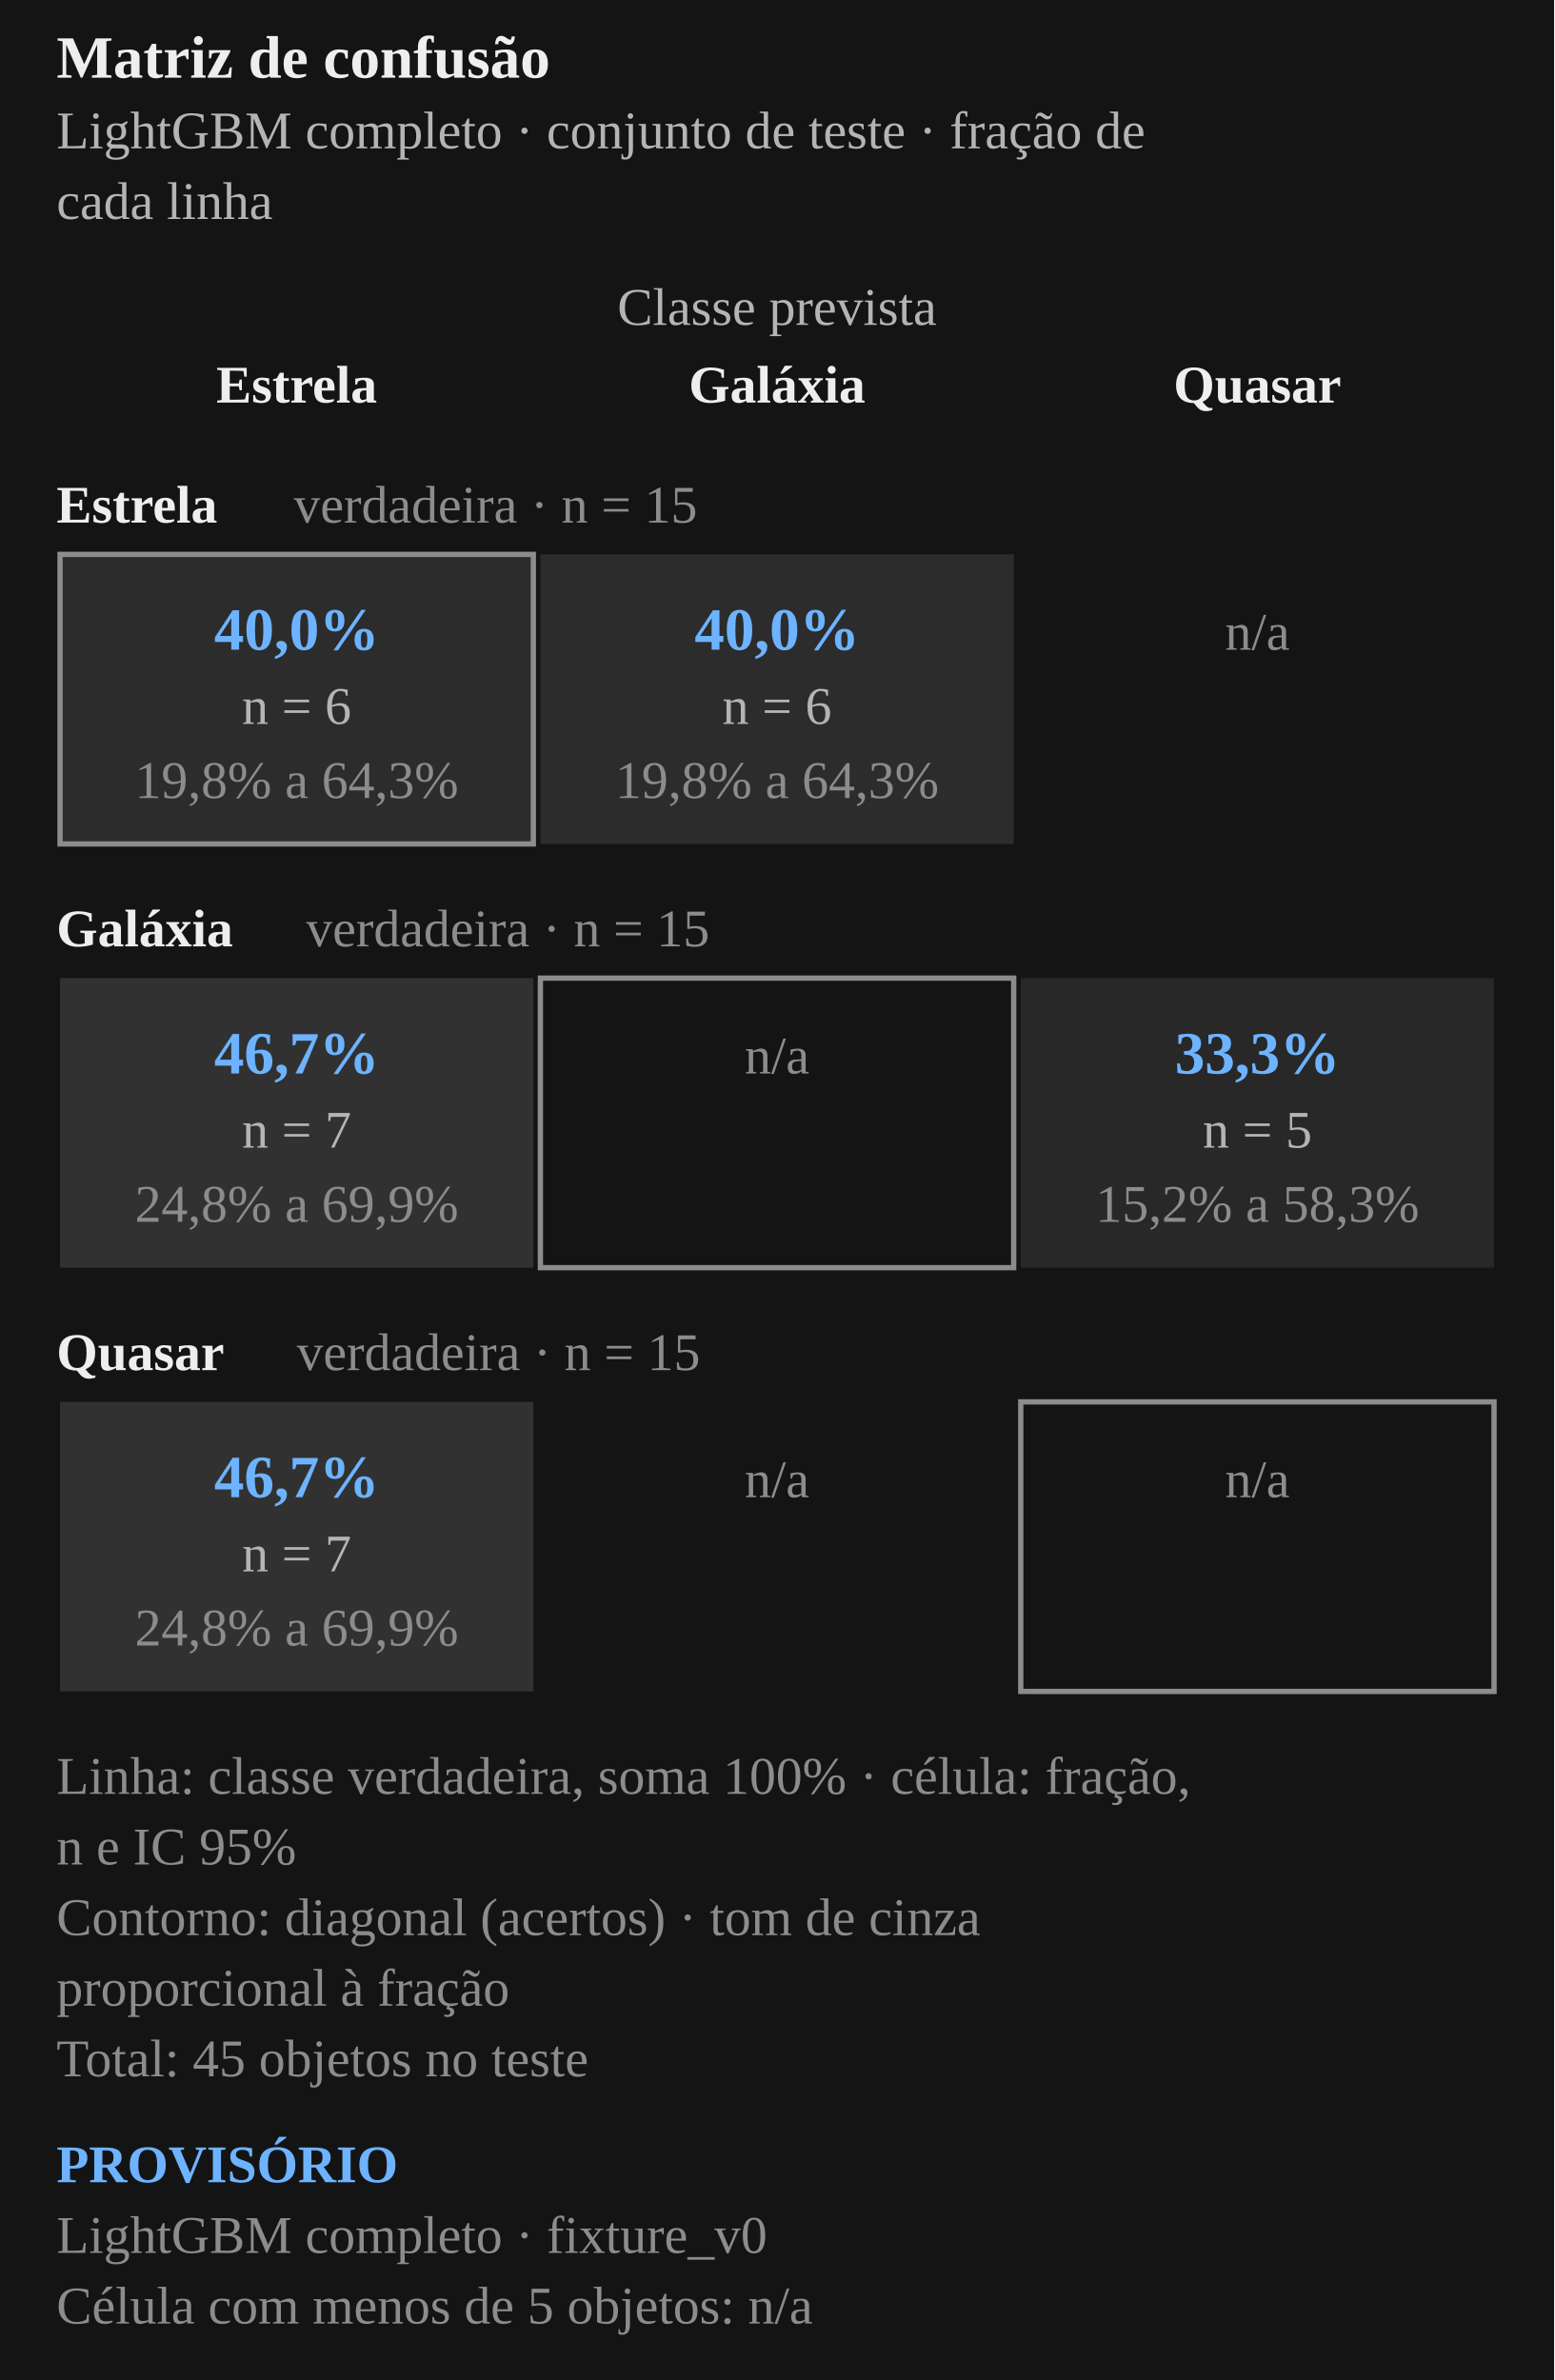
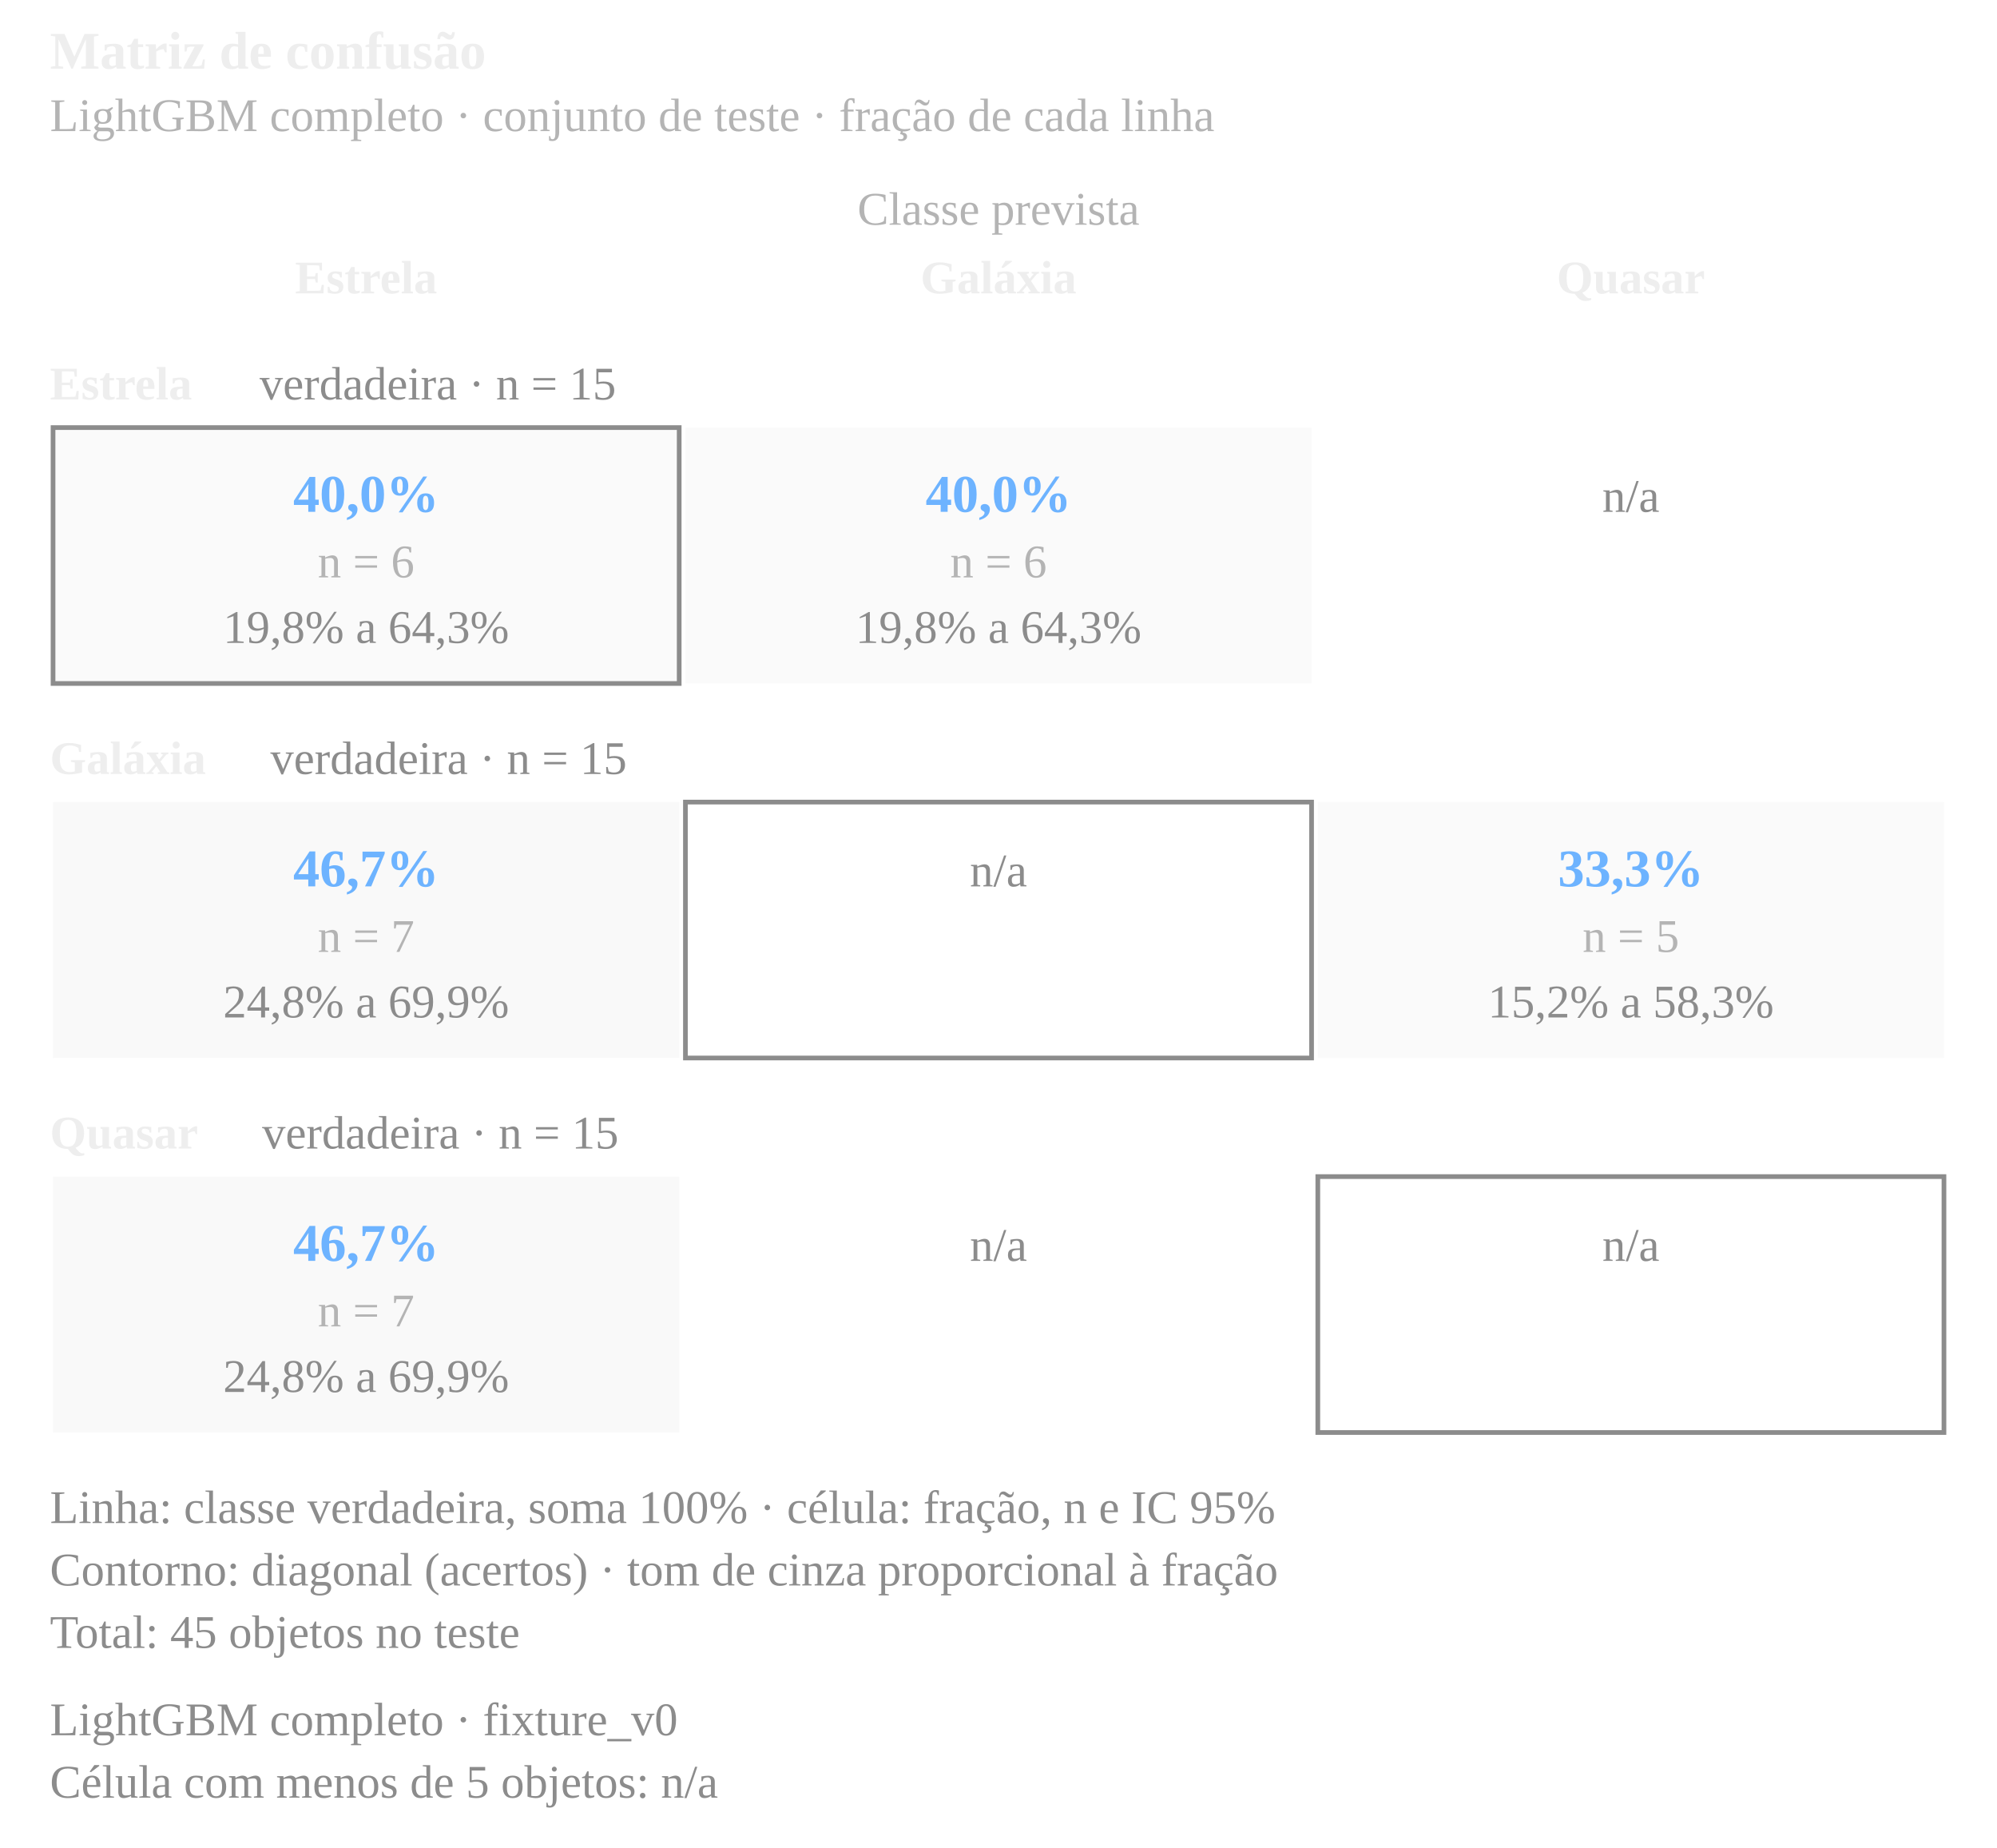
- <svg xmlns="http://www.w3.org/2000/svg" width="440" height="674" viewBox="0 0 440 674" role="img" aria-labelledby="confusao-title" aria-describedby="confusao-desc" stroke-linejoin="round" stroke-linecap="butt" style="max-width:100%;height:auto">
+ <svg xmlns="http://www.w3.org/2000/svg" width="640" height="592" viewBox="0 0 640 592" role="img" aria-labelledby="confusao-title" aria-describedby="confusao-desc" stroke-linejoin="round" stroke-linecap="butt" style="width:100%;min-width:640px;max-width:800px;height:auto">
  <g id="confusao-figure_1">
    <g id="confusao-patch_1">
-       <path d="M 0 674  L 440 674  L 440 0  L 0 0  z " style="fill: #141414" />
+       <path d="M 0 592  L 640 592  L 640 0  L 0 0  L 0 592  z " style="fill: none" />
    </g>
    <g id="confusao-axes_1">
      <g id="confusao-patch_2">
-         <path d="M 17 157  L 151 157  L 151 239  L 17 239  z " style="fill: #d6d6d6; fill-opacity: 0.128; stroke: #8c8c8c; stroke-width: 1.5; stroke-linejoin: miter" />
+         <path d="M 17 137  L 217.667 137  L 217.667 219  L 17 219  z " style="fill: #d6d6d6; fill-opacity: 0.128; stroke: #8c8c8c; stroke-width: 1.5; stroke-linejoin: miter" />
      </g>
      <g id="confusao-patch_3">
-         <path d="M 153 157  L 287 157  L 287 239  L 153 239  z " style="fill: #d6d6d6; fill-opacity: 0.128" />
+         <path d="M 219.667 137  L 420.333 137  L 420.333 219  L 219.667 219  z " style="fill: #d6d6d6; fill-opacity: 0.128" />
      </g>
      <g id="confusao-patch_4">
-         <path d="M 289 157  L 423 157  L 423 239  L 289 239  L 289 157  z " style="fill: none" />
+         <path d="M 422.333 137  L 623 137  L 623 219  L 422.333 219  L 422.333 137  z " style="fill: none" />
      </g>
      <g id="confusao-patch_5">
-         <path d="M 17 277  L 151 277  L 151 359  L 17 359  z " style="fill: #d6d6d6; fill-opacity: 0.149" />
+         <path d="M 17 257  L 217.667 257  L 217.667 339  L 17 339  z " style="fill: #d6d6d6; fill-opacity: 0.149" />
      </g>
      <g id="confusao-patch_6">
-         <path d="M 153 277  L 287 277  L 287 359  L 153 359  L 153 277  z " style="fill: none; stroke: #8c8c8c; stroke-width: 1.5; stroke-linejoin: miter" />
+         <path d="M 219.667 257  L 420.333 257  L 420.333 339  L 219.667 339  L 219.667 257  z " style="fill: none; stroke: #8c8c8c; stroke-width: 1.5; stroke-linejoin: miter" />
      </g>
      <g id="confusao-patch_7">
-         <path d="M 289 277  L 423 277  L 423 359  L 289 359  z " style="fill: #d6d6d6; fill-opacity: 0.107" />
+         <path d="M 422.333 257  L 623 257  L 623 339  L 422.333 339  z " style="fill: #d6d6d6; fill-opacity: 0.107" />
      </g>
      <g id="confusao-patch_8">
-         <path d="M 17 397  L 151 397  L 151 479  L 17 479  z " style="fill: #d6d6d6; fill-opacity: 0.149" />
+         <path d="M 17 377  L 217.667 377  L 217.667 459  L 17 459  z " style="fill: #d6d6d6; fill-opacity: 0.149" />
      </g>
      <g id="confusao-patch_9">
-         <path d="M 153 397  L 287 397  L 287 479  L 153 479  L 153 397  z " style="fill: none" />
+         <path d="M 219.667 377  L 420.333 377  L 420.333 459  L 219.667 459  L 219.667 377  z " style="fill: none" />
      </g>
      <g id="confusao-patch_10">
-         <path d="M 289 397  L 423 397  L 423 479  L 289 479  L 289 397  z " style="fill: none; stroke: #8c8c8c; stroke-width: 1.5; stroke-linejoin: miter" />
+         <path d="M 422.333 377  L 623 377  L 623 459  L 422.333 459  L 422.333 377  z " style="fill: none; stroke: #8c8c8c; stroke-width: 1.5; stroke-linejoin: miter" />
      </g>
      <g id="confusao-text_1">
        <text style="font-weight: 600; font-size: 17px; font-family: var(--font-sans, 'Inter', 'DejaVu Sans', sans-serif); text-anchor: start; fill: #eeeeee" x="16" y="22" transform="rotate(-0 16 22)">Matriz de confusão</text>
      </g>
      <g id="confusao-text_2">
-         <text style="font-size: 15px; font-family: var(--font-sans, 'Inter', 'DejaVu Sans', sans-serif); text-anchor: start; fill: #b4b4b4" x="16" y="42" transform="rotate(-0 16 42)">LightGBM completo · conjunto de teste · fração de</text>
+         <text style="font-size: 15px; font-family: var(--font-sans, 'Inter', 'DejaVu Sans', sans-serif); text-anchor: start; fill: #b4b4b4" x="16" y="42" transform="rotate(-0 16 42)">LightGBM completo · conjunto de teste · fração de cada linha</text>
      </g>
      <g id="confusao-text_3">
-         <text style="font-size: 15px; font-family: var(--font-sans, 'Inter', 'DejaVu Sans', sans-serif); text-anchor: start; fill: #b4b4b4" x="16" y="62" transform="rotate(-0 16 62)">cada linha</text>
+         <text style="font-size: 15px; font-family: var(--font-sans, 'Inter', 'DejaVu Sans', sans-serif); text-anchor: middle; fill: #b4b4b4" x="320" y="72" transform="rotate(-0 320 72)">Classe prevista</text>
      </g>
      <g id="confusao-text_4">
-         <text style="font-size: 15px; font-family: var(--font-sans, 'Inter', 'DejaVu Sans', sans-serif); text-anchor: middle; fill: #b4b4b4" x="220" y="92" transform="rotate(-0 220 92)">Classe prevista</text>
+         <text style="font-weight: 600; font-size: 15px; font-family: var(--font-sans, 'Inter', 'DejaVu Sans', sans-serif); text-anchor: middle; fill: #eeeeee" x="117.333" y="94" transform="rotate(-0 117.3333 94)">Estrela</text>
      </g>
      <g id="confusao-text_5">
-         <text style="font-weight: 600; font-size: 15px; font-family: var(--font-sans, 'Inter', 'DejaVu Sans', sans-serif); text-anchor: middle; fill: #eeeeee" x="84" y="114" transform="rotate(-0 84 114)">Estrela</text>
+         <text style="font-weight: 600; font-size: 15px; font-family: var(--font-sans, 'Inter', 'DejaVu Sans', sans-serif); text-anchor: middle; fill: #eeeeee" x="320" y="94" transform="rotate(-0 320 94)">Galáxia</text>
      </g>
      <g id="confusao-text_6">
-         <text style="font-weight: 600; font-size: 15px; font-family: var(--font-sans, 'Inter', 'DejaVu Sans', sans-serif); text-anchor: middle; fill: #eeeeee" x="220" y="114" transform="rotate(-0 220 114)">Galáxia</text>
+         <text style="font-weight: 600; font-size: 15px; font-family: var(--font-sans, 'Inter', 'DejaVu Sans', sans-serif); text-anchor: middle; fill: #eeeeee" x="522.667" y="94" transform="rotate(-0 522.6667 94)">Quasar</text>
      </g>
      <g id="confusao-text_7">
-         <text style="font-weight: 600; font-size: 15px; font-family: var(--font-sans, 'Inter', 'DejaVu Sans', sans-serif); text-anchor: middle; fill: #eeeeee" x="356" y="114" transform="rotate(-0 356 114)">Quasar</text>
+         <text style="font-weight: 600; font-size: 15px; font-family: var(--font-sans, 'Inter', 'DejaVu Sans', sans-serif); text-anchor: start; fill: #eeeeee" x="16" y="128" transform="rotate(-0 16 128)">Estrela</text>
      </g>
      <g id="confusao-text_8">
-         <text style="font-weight: 600; font-size: 15px; font-family: var(--font-sans, 'Inter', 'DejaVu Sans', sans-serif); text-anchor: start; fill: #eeeeee" x="16" y="148" transform="rotate(-0 16 148)">Estrela</text>
+         <text style="font-size: 15px; font-family: var(--font-sans, 'Inter', 'DejaVu Sans', sans-serif); text-anchor: start; fill: #8c8c8c" x="83.18" y="128" transform="rotate(-0 83.17969 128)">verdadeira · n = 15</text>
      </g>
      <g id="confusao-text_9">
-         <text style="font-size: 15px; font-family: var(--font-sans, 'Inter', 'DejaVu Sans', sans-serif); text-anchor: start; fill: #8c8c8c" x="83.18" y="148" transform="rotate(-0 83.17969 148)">verdadeira · n = 15</text>
+         <text style="font-weight: 600; font-size: 17px; font-family: var(--font-sans, 'Inter', 'DejaVu Sans', sans-serif); text-anchor: middle; fill: #6db3ff" x="117.333" y="164" transform="rotate(-0 117.3333 164)">40,0%</text>
      </g>
      <g id="confusao-text_10">
-         <text style="font-weight: 600; font-size: 17px; font-family: var(--font-sans, 'Inter', 'DejaVu Sans', sans-serif); text-anchor: middle; fill: #6db3ff" x="84" y="184" transform="rotate(-0 84 184)">40,0%</text>
+         <text style="font-size: 15px; font-family: var(--font-sans, 'Inter', 'DejaVu Sans', sans-serif); text-anchor: middle; fill: #b4b4b4" x="117.333" y="185" transform="rotate(-0 117.3333 185)">n = 6</text>
      </g>
      <g id="confusao-text_11">
-         <text style="font-size: 15px; font-family: var(--font-sans, 'Inter', 'DejaVu Sans', sans-serif); text-anchor: middle; fill: #b4b4b4" x="84" y="205" transform="rotate(-0 84 205)">n = 6</text>
+         <text style="font-size: 15px; font-family: var(--font-sans, 'Inter', 'DejaVu Sans', sans-serif); text-anchor: middle; fill: #8c8c8c" x="117.333" y="206" transform="rotate(-0 117.3333 206)">19,8% a 64,3%</text>
      </g>
      <g id="confusao-text_12">
-         <text style="font-size: 15px; font-family: var(--font-sans, 'Inter', 'DejaVu Sans', sans-serif); text-anchor: middle; fill: #8c8c8c" x="84" y="226" transform="rotate(-0 84 226)">19,8% a 64,3%</text>
+         <text style="font-weight: 600; font-size: 17px; font-family: var(--font-sans, 'Inter', 'DejaVu Sans', sans-serif); text-anchor: middle; fill: #6db3ff" x="320" y="164" transform="rotate(-0 320 164)">40,0%</text>
      </g>
      <g id="confusao-text_13">
-         <text style="font-weight: 600; font-size: 17px; font-family: var(--font-sans, 'Inter', 'DejaVu Sans', sans-serif); text-anchor: middle; fill: #6db3ff" x="220" y="184" transform="rotate(-0 220 184)">40,0%</text>
+         <text style="font-size: 15px; font-family: var(--font-sans, 'Inter', 'DejaVu Sans', sans-serif); text-anchor: middle; fill: #b4b4b4" x="320" y="185" transform="rotate(-0 320 185)">n = 6</text>
      </g>
      <g id="confusao-text_14">
-         <text style="font-size: 15px; font-family: var(--font-sans, 'Inter', 'DejaVu Sans', sans-serif); text-anchor: middle; fill: #b4b4b4" x="220" y="205" transform="rotate(-0 220 205)">n = 6</text>
+         <text style="font-size: 15px; font-family: var(--font-sans, 'Inter', 'DejaVu Sans', sans-serif); text-anchor: middle; fill: #8c8c8c" x="320" y="206" transform="rotate(-0 320 206)">19,8% a 64,3%</text>
      </g>
      <g id="confusao-text_15">
-         <text style="font-size: 15px; font-family: var(--font-sans, 'Inter', 'DejaVu Sans', sans-serif); text-anchor: middle; fill: #8c8c8c" x="220" y="226" transform="rotate(-0 220 226)">19,8% a 64,3%</text>
+         <text style="font-size: 15px; font-family: var(--font-sans, 'Inter', 'DejaVu Sans', sans-serif); text-anchor: middle; fill: #8c8c8c" x="522.667" y="164" transform="rotate(-0 522.6667 164)">n/a</text>
      </g>
      <g id="confusao-text_16">
-         <text style="font-size: 15px; font-family: var(--font-sans, 'Inter', 'DejaVu Sans', sans-serif); text-anchor: middle; fill: #8c8c8c" x="356" y="184" transform="rotate(-0 356 184)">n/a</text>
+         <text style="font-weight: 600; font-size: 15px; font-family: var(--font-sans, 'Inter', 'DejaVu Sans', sans-serif); text-anchor: start; fill: #eeeeee" x="16" y="248" transform="rotate(-0 16 248)">Galáxia</text>
      </g>
      <g id="confusao-text_17">
-         <text style="font-weight: 600; font-size: 15px; font-family: var(--font-sans, 'Inter', 'DejaVu Sans', sans-serif); text-anchor: start; fill: #eeeeee" x="16" y="268" transform="rotate(-0 16 268)">Galáxia</text>
+         <text style="font-size: 15px; font-family: var(--font-sans, 'Inter', 'DejaVu Sans', sans-serif); text-anchor: start; fill: #8c8c8c" x="86.639" y="248" transform="rotate(-0 86.63906 248)">verdadeira · n = 15</text>
      </g>
      <g id="confusao-text_18">
-         <text style="font-size: 15px; font-family: var(--font-sans, 'Inter', 'DejaVu Sans', sans-serif); text-anchor: start; fill: #8c8c8c" x="86.639" y="268" transform="rotate(-0 86.63906 268)">verdadeira · n = 15</text>
+         <text style="font-weight: 600; font-size: 17px; font-family: var(--font-sans, 'Inter', 'DejaVu Sans', sans-serif); text-anchor: middle; fill: #6db3ff" x="117.333" y="284" transform="rotate(-0 117.3333 284)">46,7%</text>
      </g>
      <g id="confusao-text_19">
-         <text style="font-weight: 600; font-size: 17px; font-family: var(--font-sans, 'Inter', 'DejaVu Sans', sans-serif); text-anchor: middle; fill: #6db3ff" x="84" y="304" transform="rotate(-0 84 304)">46,7%</text>
+         <text style="font-size: 15px; font-family: var(--font-sans, 'Inter', 'DejaVu Sans', sans-serif); text-anchor: middle; fill: #b4b4b4" x="117.333" y="305" transform="rotate(-0 117.3333 305)">n = 7</text>
      </g>
      <g id="confusao-text_20">
-         <text style="font-size: 15px; font-family: var(--font-sans, 'Inter', 'DejaVu Sans', sans-serif); text-anchor: middle; fill: #b4b4b4" x="84" y="325" transform="rotate(-0 84 325)">n = 7</text>
+         <text style="font-size: 15px; font-family: var(--font-sans, 'Inter', 'DejaVu Sans', sans-serif); text-anchor: middle; fill: #8c8c8c" x="117.333" y="326" transform="rotate(-0 117.3333 326)">24,8% a 69,9%</text>
      </g>
      <g id="confusao-text_21">
-         <text style="font-size: 15px; font-family: var(--font-sans, 'Inter', 'DejaVu Sans', sans-serif); text-anchor: middle; fill: #8c8c8c" x="84" y="346" transform="rotate(-0 84 346)">24,8% a 69,9%</text>
+         <text style="font-size: 15px; font-family: var(--font-sans, 'Inter', 'DejaVu Sans', sans-serif); text-anchor: middle; fill: #8c8c8c" x="320" y="284" transform="rotate(-0 320 284)">n/a</text>
      </g>
      <g id="confusao-text_22">
-         <text style="font-size: 15px; font-family: var(--font-sans, 'Inter', 'DejaVu Sans', sans-serif); text-anchor: middle; fill: #8c8c8c" x="220" y="304" transform="rotate(-0 220 304)">n/a</text>
+         <text style="font-weight: 600; font-size: 17px; font-family: var(--font-sans, 'Inter', 'DejaVu Sans', sans-serif); text-anchor: middle; fill: #6db3ff" x="522.667" y="284" transform="rotate(-0 522.6667 284)">33,3%</text>
      </g>
      <g id="confusao-text_23">
-         <text style="font-weight: 600; font-size: 17px; font-family: var(--font-sans, 'Inter', 'DejaVu Sans', sans-serif); text-anchor: middle; fill: #6db3ff" x="356" y="304" transform="rotate(-0 356 304)">33,3%</text>
+         <text style="font-size: 15px; font-family: var(--font-sans, 'Inter', 'DejaVu Sans', sans-serif); text-anchor: middle; fill: #b4b4b4" x="522.667" y="305" transform="rotate(-0 522.6667 305)">n = 5</text>
      </g>
      <g id="confusao-text_24">
-         <text style="font-size: 15px; font-family: var(--font-sans, 'Inter', 'DejaVu Sans', sans-serif); text-anchor: middle; fill: #b4b4b4" x="356" y="325" transform="rotate(-0 356 325)">n = 5</text>
+         <text style="font-size: 15px; font-family: var(--font-sans, 'Inter', 'DejaVu Sans', sans-serif); text-anchor: middle; fill: #8c8c8c" x="522.667" y="326" transform="rotate(-0 522.6667 326)">15,2% a 58,3%</text>
      </g>
      <g id="confusao-text_25">
-         <text style="font-size: 15px; font-family: var(--font-sans, 'Inter', 'DejaVu Sans', sans-serif); text-anchor: middle; fill: #8c8c8c" x="356" y="346" transform="rotate(-0 356 346)">15,2% a 58,3%</text>
+         <text style="font-weight: 600; font-size: 15px; font-family: var(--font-sans, 'Inter', 'DejaVu Sans', sans-serif); text-anchor: start; fill: #eeeeee" x="16" y="368" transform="rotate(-0 16 368)">Quasar</text>
      </g>
      <g id="confusao-text_26">
-         <text style="font-weight: 600; font-size: 15px; font-family: var(--font-sans, 'Inter', 'DejaVu Sans', sans-serif); text-anchor: start; fill: #eeeeee" x="16" y="388" transform="rotate(-0 16 388)">Quasar</text>
+         <text style="font-size: 15px; font-family: var(--font-sans, 'Inter', 'DejaVu Sans', sans-serif); text-anchor: start; fill: #8c8c8c" x="84" y="368" transform="rotate(-0 84 368)">verdadeira · n = 15</text>
      </g>
      <g id="confusao-text_27">
-         <text style="font-size: 15px; font-family: var(--font-sans, 'Inter', 'DejaVu Sans', sans-serif); text-anchor: start; fill: #8c8c8c" x="84" y="388" transform="rotate(-0 84 388)">verdadeira · n = 15</text>
+         <text style="font-weight: 600; font-size: 17px; font-family: var(--font-sans, 'Inter', 'DejaVu Sans', sans-serif); text-anchor: middle; fill: #6db3ff" x="117.333" y="404" transform="rotate(-0 117.3333 404)">46,7%</text>
      </g>
      <g id="confusao-text_28">
-         <text style="font-weight: 600; font-size: 17px; font-family: var(--font-sans, 'Inter', 'DejaVu Sans', sans-serif); text-anchor: middle; fill: #6db3ff" x="84" y="424" transform="rotate(-0 84 424)">46,7%</text>
+         <text style="font-size: 15px; font-family: var(--font-sans, 'Inter', 'DejaVu Sans', sans-serif); text-anchor: middle; fill: #b4b4b4" x="117.333" y="425" transform="rotate(-0 117.3333 425)">n = 7</text>
      </g>
      <g id="confusao-text_29">
-         <text style="font-size: 15px; font-family: var(--font-sans, 'Inter', 'DejaVu Sans', sans-serif); text-anchor: middle; fill: #b4b4b4" x="84" y="445" transform="rotate(-0 84 445)">n = 7</text>
+         <text style="font-size: 15px; font-family: var(--font-sans, 'Inter', 'DejaVu Sans', sans-serif); text-anchor: middle; fill: #8c8c8c" x="117.333" y="446" transform="rotate(-0 117.3333 446)">24,8% a 69,9%</text>
      </g>
      <g id="confusao-text_30">
-         <text style="font-size: 15px; font-family: var(--font-sans, 'Inter', 'DejaVu Sans', sans-serif); text-anchor: middle; fill: #8c8c8c" x="84" y="466" transform="rotate(-0 84 466)">24,8% a 69,9%</text>
+         <text style="font-size: 15px; font-family: var(--font-sans, 'Inter', 'DejaVu Sans', sans-serif); text-anchor: middle; fill: #8c8c8c" x="320" y="404" transform="rotate(-0 320 404)">n/a</text>
      </g>
      <g id="confusao-text_31">
-         <text style="font-size: 15px; font-family: var(--font-sans, 'Inter', 'DejaVu Sans', sans-serif); text-anchor: middle; fill: #8c8c8c" x="220" y="424" transform="rotate(-0 220 424)">n/a</text>
+         <text style="font-size: 15px; font-family: var(--font-sans, 'Inter', 'DejaVu Sans', sans-serif); text-anchor: middle; fill: #8c8c8c" x="522.667" y="404" transform="rotate(-0 522.6667 404)">n/a</text>
      </g>
      <g id="confusao-text_32">
-         <text style="font-size: 15px; font-family: var(--font-sans, 'Inter', 'DejaVu Sans', sans-serif); text-anchor: middle; fill: #8c8c8c" x="356" y="424" transform="rotate(-0 356 424)">n/a</text>
+         <text style="font-size: 15px; font-family: var(--font-sans, 'Inter', 'DejaVu Sans', sans-serif); text-anchor: start; fill: #8c8c8c" x="16" y="488" transform="rotate(-0 16 488)">Linha: classe verdadeira, soma 100% · célula: fração, n e IC 95%</text>
      </g>
      <g id="confusao-text_33">
-         <text style="font-size: 15px; font-family: var(--font-sans, 'Inter', 'DejaVu Sans', sans-serif); text-anchor: start; fill: #8c8c8c" x="16" y="508" transform="rotate(-0 16 508)">Linha: classe verdadeira, soma 100% · célula: fração,</text>
+         <text style="font-size: 15px; font-family: var(--font-sans, 'Inter', 'DejaVu Sans', sans-serif); text-anchor: start; fill: #8c8c8c" x="16" y="508" transform="rotate(-0 16 508)">Contorno: diagonal (acertos) · tom de cinza proporcional à fração</text>
      </g>
      <g id="confusao-text_34">
-         <text style="font-size: 15px; font-family: var(--font-sans, 'Inter', 'DejaVu Sans', sans-serif); text-anchor: start; fill: #8c8c8c" x="16" y="528" transform="rotate(-0 16 528)">n e IC 95%</text>
+         <text style="font-size: 15px; font-family: var(--font-sans, 'Inter', 'DejaVu Sans', sans-serif); text-anchor: start; fill: #8c8c8c" x="16" y="528" transform="rotate(-0 16 528)">Total: 45 objetos no teste</text>
      </g>
      <g id="confusao-text_35">
-         <text style="font-size: 15px; font-family: var(--font-sans, 'Inter', 'DejaVu Sans', sans-serif); text-anchor: start; fill: #8c8c8c" x="16" y="548" transform="rotate(-0 16 548)">Contorno: diagonal (acertos) · tom de cinza</text>
+         <text style="font-size: 15px; font-family: var(--font-sans, 'Inter', 'DejaVu Sans', sans-serif); text-anchor: start; fill: #8c8c8c" x="16" y="556" transform="rotate(-0 16 556)">LightGBM completo · fixture_v0</text>
      </g>
      <g id="confusao-text_36">
-         <text style="font-size: 15px; font-family: var(--font-sans, 'Inter', 'DejaVu Sans', sans-serif); text-anchor: start; fill: #8c8c8c" x="16" y="568" transform="rotate(-0 16 568)">proporcional à fração</text>
-       </g>
-       <g id="confusao-text_37">
-         <text style="font-size: 15px; font-family: var(--font-sans, 'Inter', 'DejaVu Sans', sans-serif); text-anchor: start; fill: #8c8c8c" x="16" y="588" transform="rotate(-0 16 588)">Total: 45 objetos no teste</text>
-       </g>
-       <g id="confusao-text_38">
-         <text style="font-weight: 600; font-size: 15px; font-family: var(--font-sans, 'Inter', 'DejaVu Sans', sans-serif); text-anchor: start; fill: #6db3ff" x="16" y="618" transform="rotate(-0 16 618)">PROVISÓRIO</text>
-       </g>
-       <g id="confusao-text_39">
-         <text style="font-size: 15px; font-family: var(--font-sans, 'Inter', 'DejaVu Sans', sans-serif); text-anchor: start; fill: #8c8c8c" x="16" y="638" transform="rotate(-0 16 638)">LightGBM completo · fixture_v0</text>
-       </g>
-       <g id="confusao-text_40">
-         <text style="font-size: 15px; font-family: var(--font-sans, 'Inter', 'DejaVu Sans', sans-serif); text-anchor: start; fill: #8c8c8c" x="16" y="658" transform="rotate(-0 16 658)">Célula com menos de 5 objetos: n/a</text>
+         <text style="font-size: 15px; font-family: var(--font-sans, 'Inter', 'DejaVu Sans', sans-serif); text-anchor: start; fill: #8c8c8c" x="16" y="576" transform="rotate(-0 16 576)">Célula com menos de 5 objetos: n/a</text>
      </g>
    </g>
  </g>
</svg>
